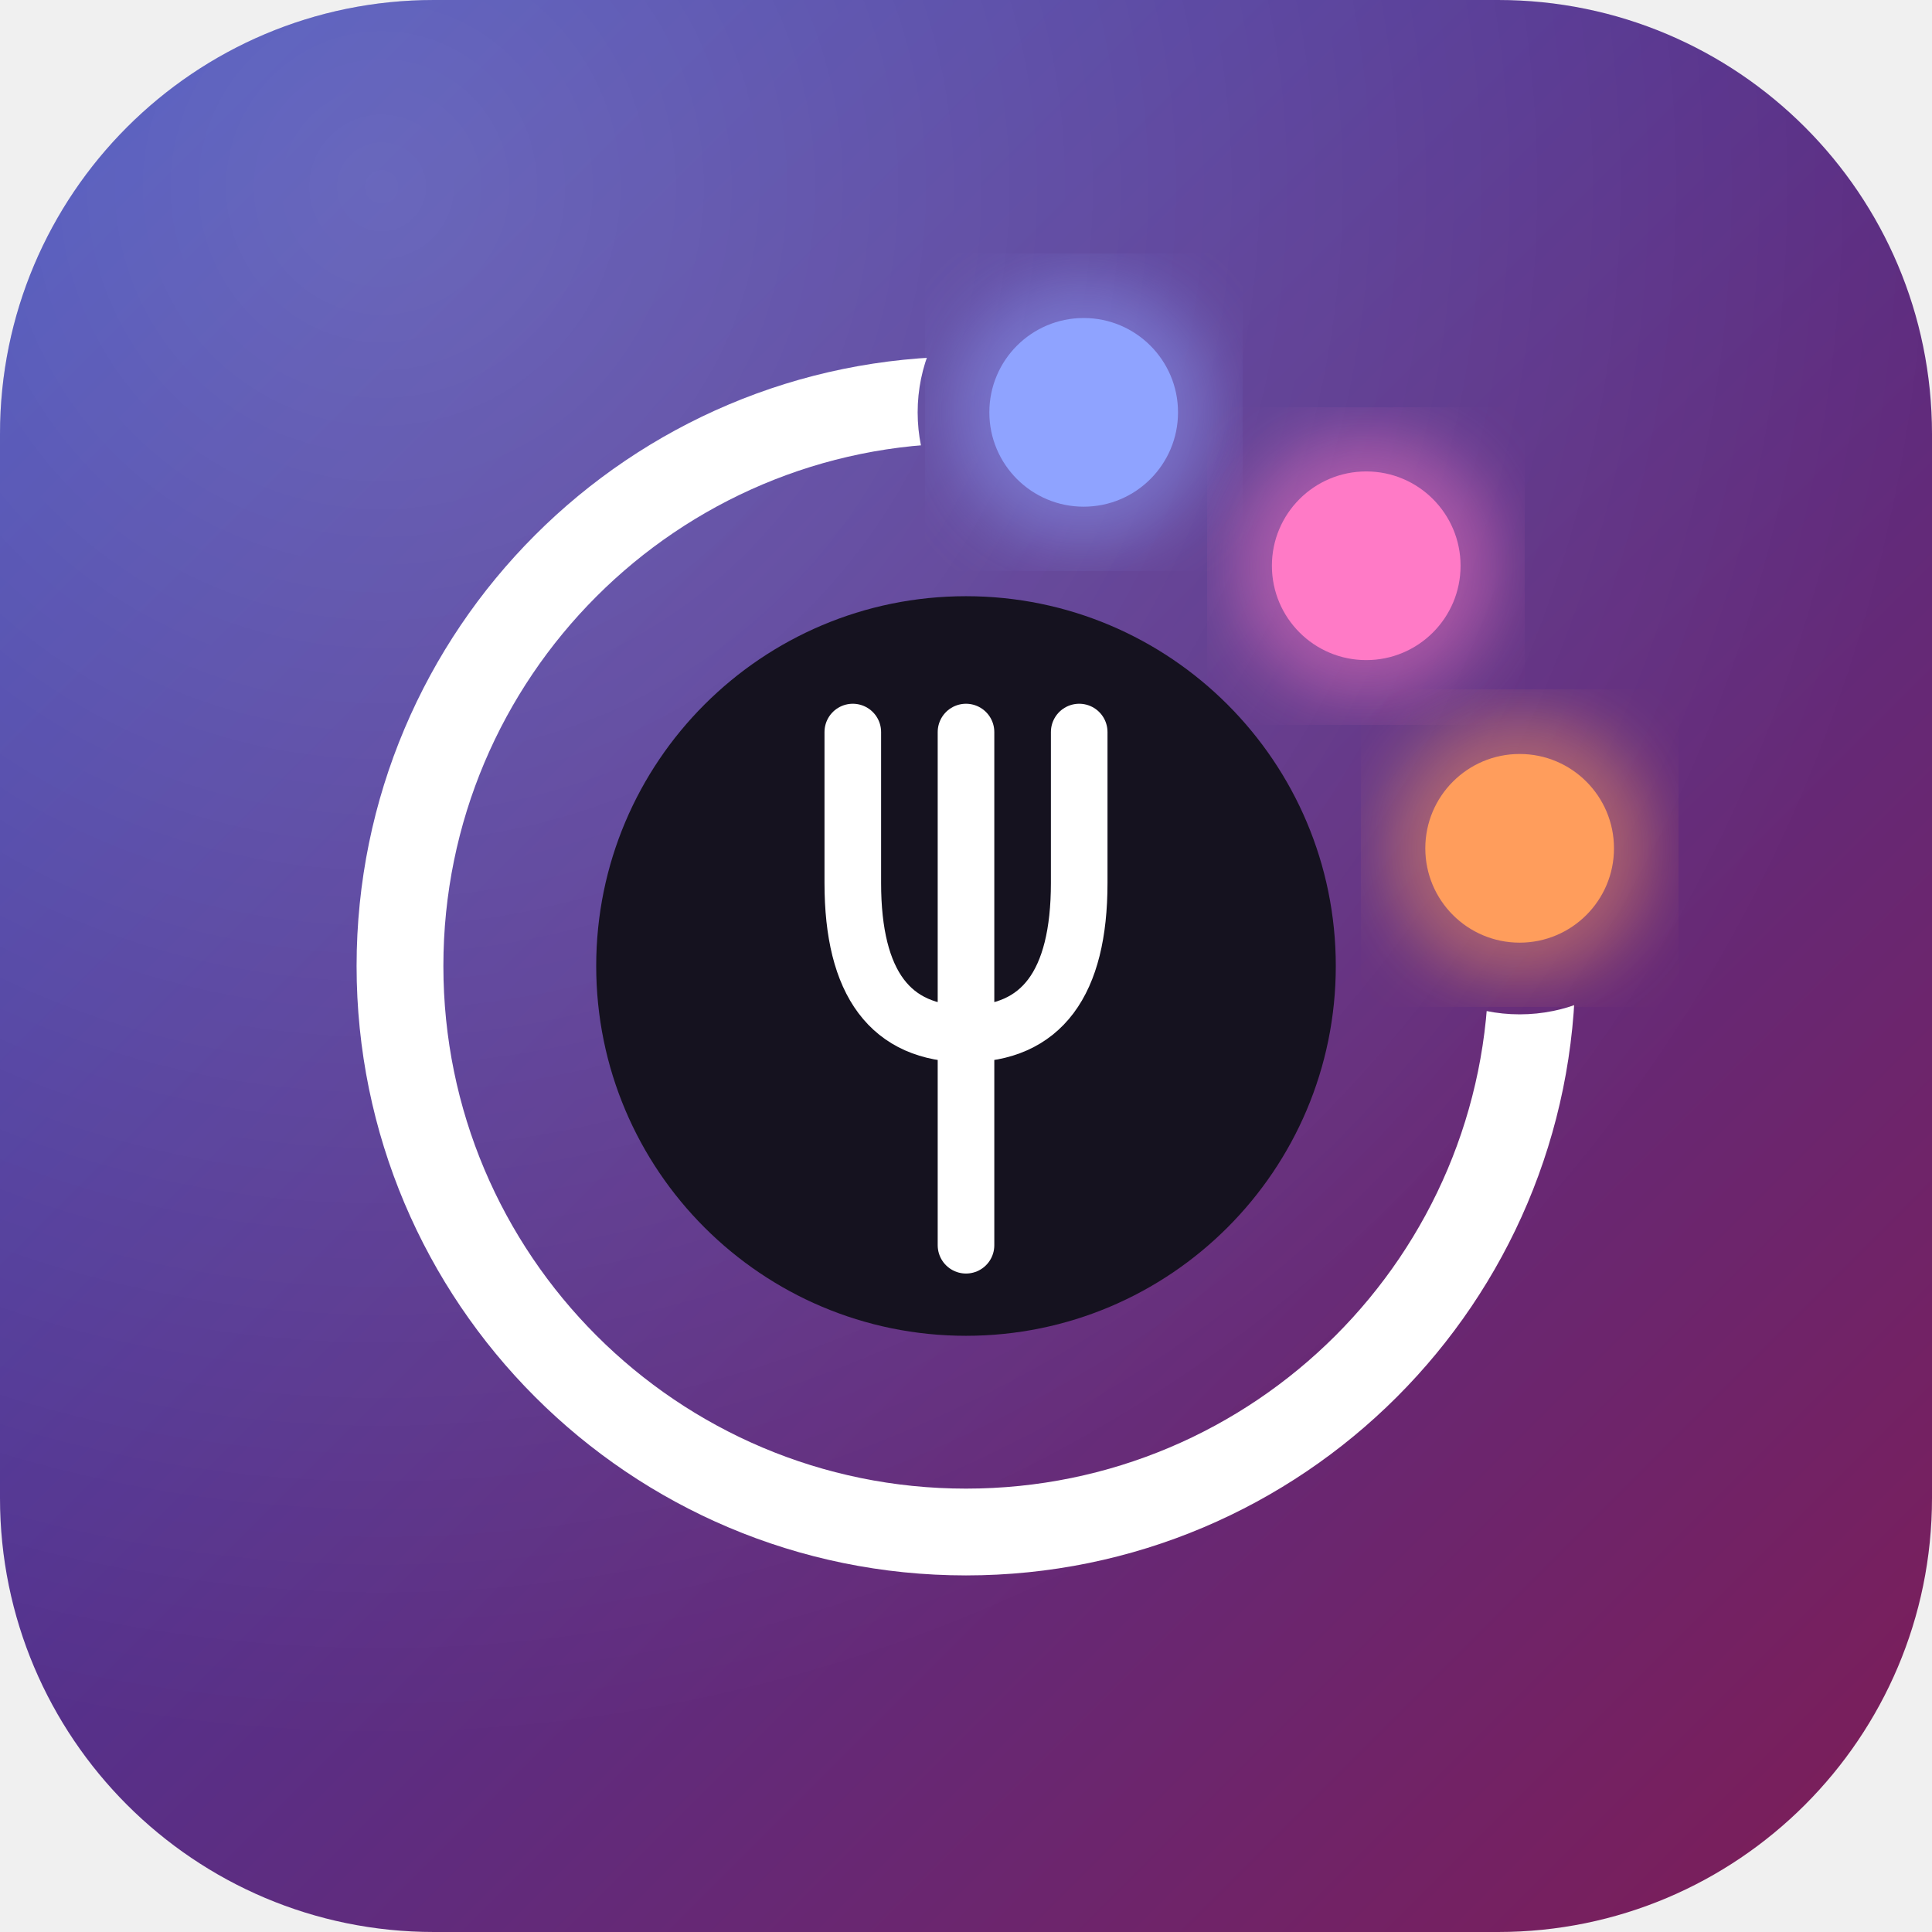
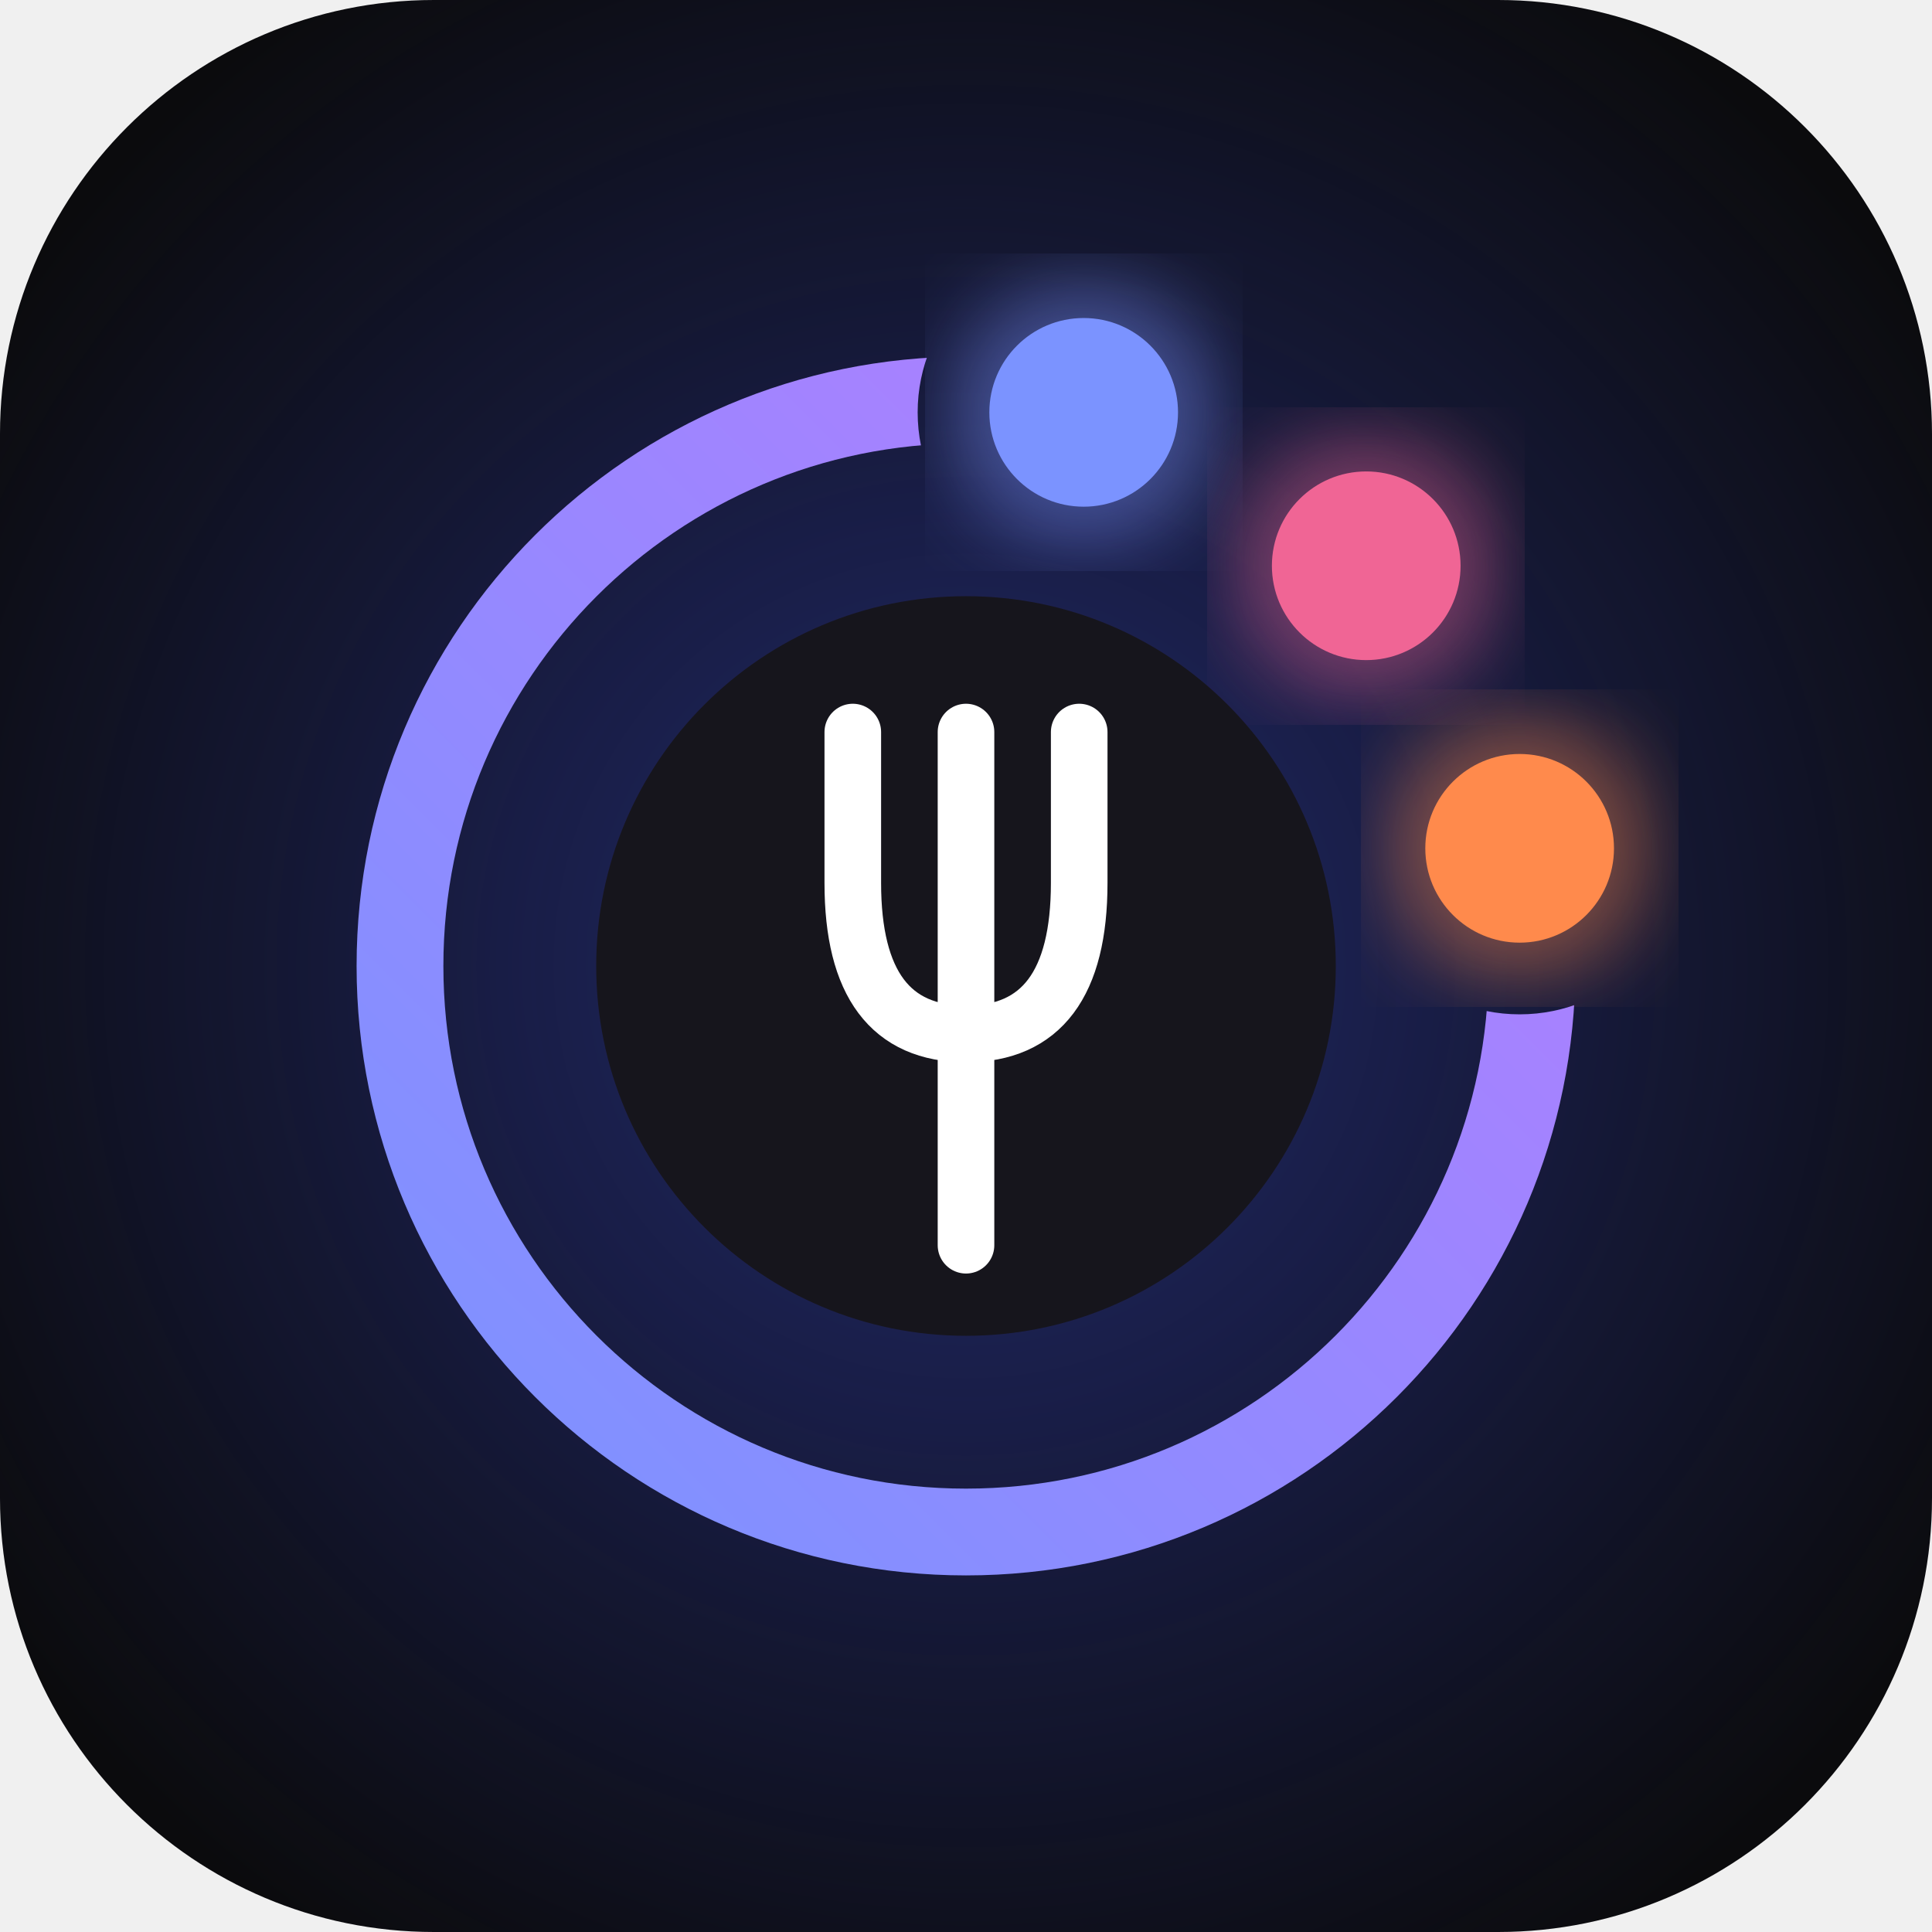
<svg xmlns="http://www.w3.org/2000/svg" viewBox="0 0 1024 1024" width="1024" height="1024">
  <clipPath id="cp">
    <rect width="1024" height="1024" rx="230" />
  </clipPath>
  <g clip-path="url(#cp)">
    <defs>
-       <linearGradient id="bg" x1="0" y1="0" x2="1" y2="1">
-         <stop offset="0" stop-color="#3442B8" />
-         <stop offset="1" stop-color="#7E1C55" />
+       <linearGradient id="rg" x1="0" y1="1" x2="1" y2="0">
+         <stop offset="0" stop-color="#7B93FF" />
+         <stop offset="1" stop-color="#B57CFF" />
      </linearGradient>
-       <radialGradient id="hl" cx=".2" cy=".1" r=".8">
-         <stop offset="0" stop-color="#fff" stop-opacity=".22" />
-         <stop offset="1" stop-color="#fff" stop-opacity="0" />
+       <radialGradient id="g1" cx=".5" cy=".5" r=".6">
+         <stop offset="0" stop-color="#3442B8" stop-opacity=".55" />
+         <stop offset="1" stop-color="#3442B8" stop-opacity="0" />
      </radialGradient>
      <filter id="blur">
-         <feGaussianBlur stdDeviation="18" />
+         <feGaussianBlur stdDeviation="22" />
      </filter>
    </defs>
-     <rect width="1024" height="1024" fill="url(#bg)" />
-     <rect width="1024" height="1024" fill="url(#hl)" />
+     <rect width="1024" height="1024" fill="#0B0B0D" />
+     <rect width="1024" height="1024" fill="url(#g1)" />
    <mask id="m">
      <rect width="1024" height="1024" fill="#fff" />
      <circle cx="574.374" cy="218.556" r="88" fill="#000" />
      <circle cx="724.132" cy="299.868" r="88" fill="#000" />
      <circle cx="805.444" cy="449.626" r="88" fill="#000" />
      <path d="M574.374 218.556 A300 300 0 0 1 805.444 449.626" fill="none" stroke="#000" stroke-width="176" />
    </mask>
-     <circle cx="512" cy="512" r="300" fill="none" stroke="#fff" stroke-width="46" mask="url(#m)" />
-     <circle cx="574.374" cy="218.556" r="70" fill="#8FA3FF" opacity=".45" filter="url(#blur)" />
-     <circle cx="574.374" cy="218.556" r="50" fill="#8FA3FF" />
-     <circle cx="724.132" cy="299.868" r="70" fill="#FF7AC6" opacity=".45" filter="url(#blur)" />
-     <circle cx="724.132" cy="299.868" r="50" fill="#FF7AC6" />
-     <circle cx="805.444" cy="449.626" r="70" fill="#FF9D5C" opacity=".45" filter="url(#blur)" />
-     <circle cx="805.444" cy="449.626" r="50" fill="#FF9D5C" />
-     <circle cx="512" cy="512" r="196" fill="#15121F" />
+     <circle cx="512" cy="512" r="300" fill="none" stroke="url(#rg)" stroke-width="46" mask="url(#m)" />
+     <circle cx="574.374" cy="218.556" r="70" fill="#7B93FF" opacity=".45" filter="url(#blur)" />
+     <circle cx="574.374" cy="218.556" r="50" fill="#7B93FF" />
+     <circle cx="724.132" cy="299.868" r="70" fill="#F06595" opacity=".45" filter="url(#blur)" />
+     <circle cx="724.132" cy="299.868" r="50" fill="#F06595" />
+     <circle cx="805.444" cy="449.626" r="70" fill="#FF8A4C" opacity=".45" filter="url(#blur)" />
+     <circle cx="805.444" cy="449.626" r="50" fill="#FF8A4C" />
+     <circle cx="512" cy="512" r="196" fill="#16151C" />
    <path d="M452 388 V468 Q452 548 512 548 Q572 548 572 468 V388 M512 388 V548 M512 548 V660" fill="none" stroke="#fff" stroke-width="30" stroke-linecap="round" stroke-linejoin="round" />
  </g>
</svg>
